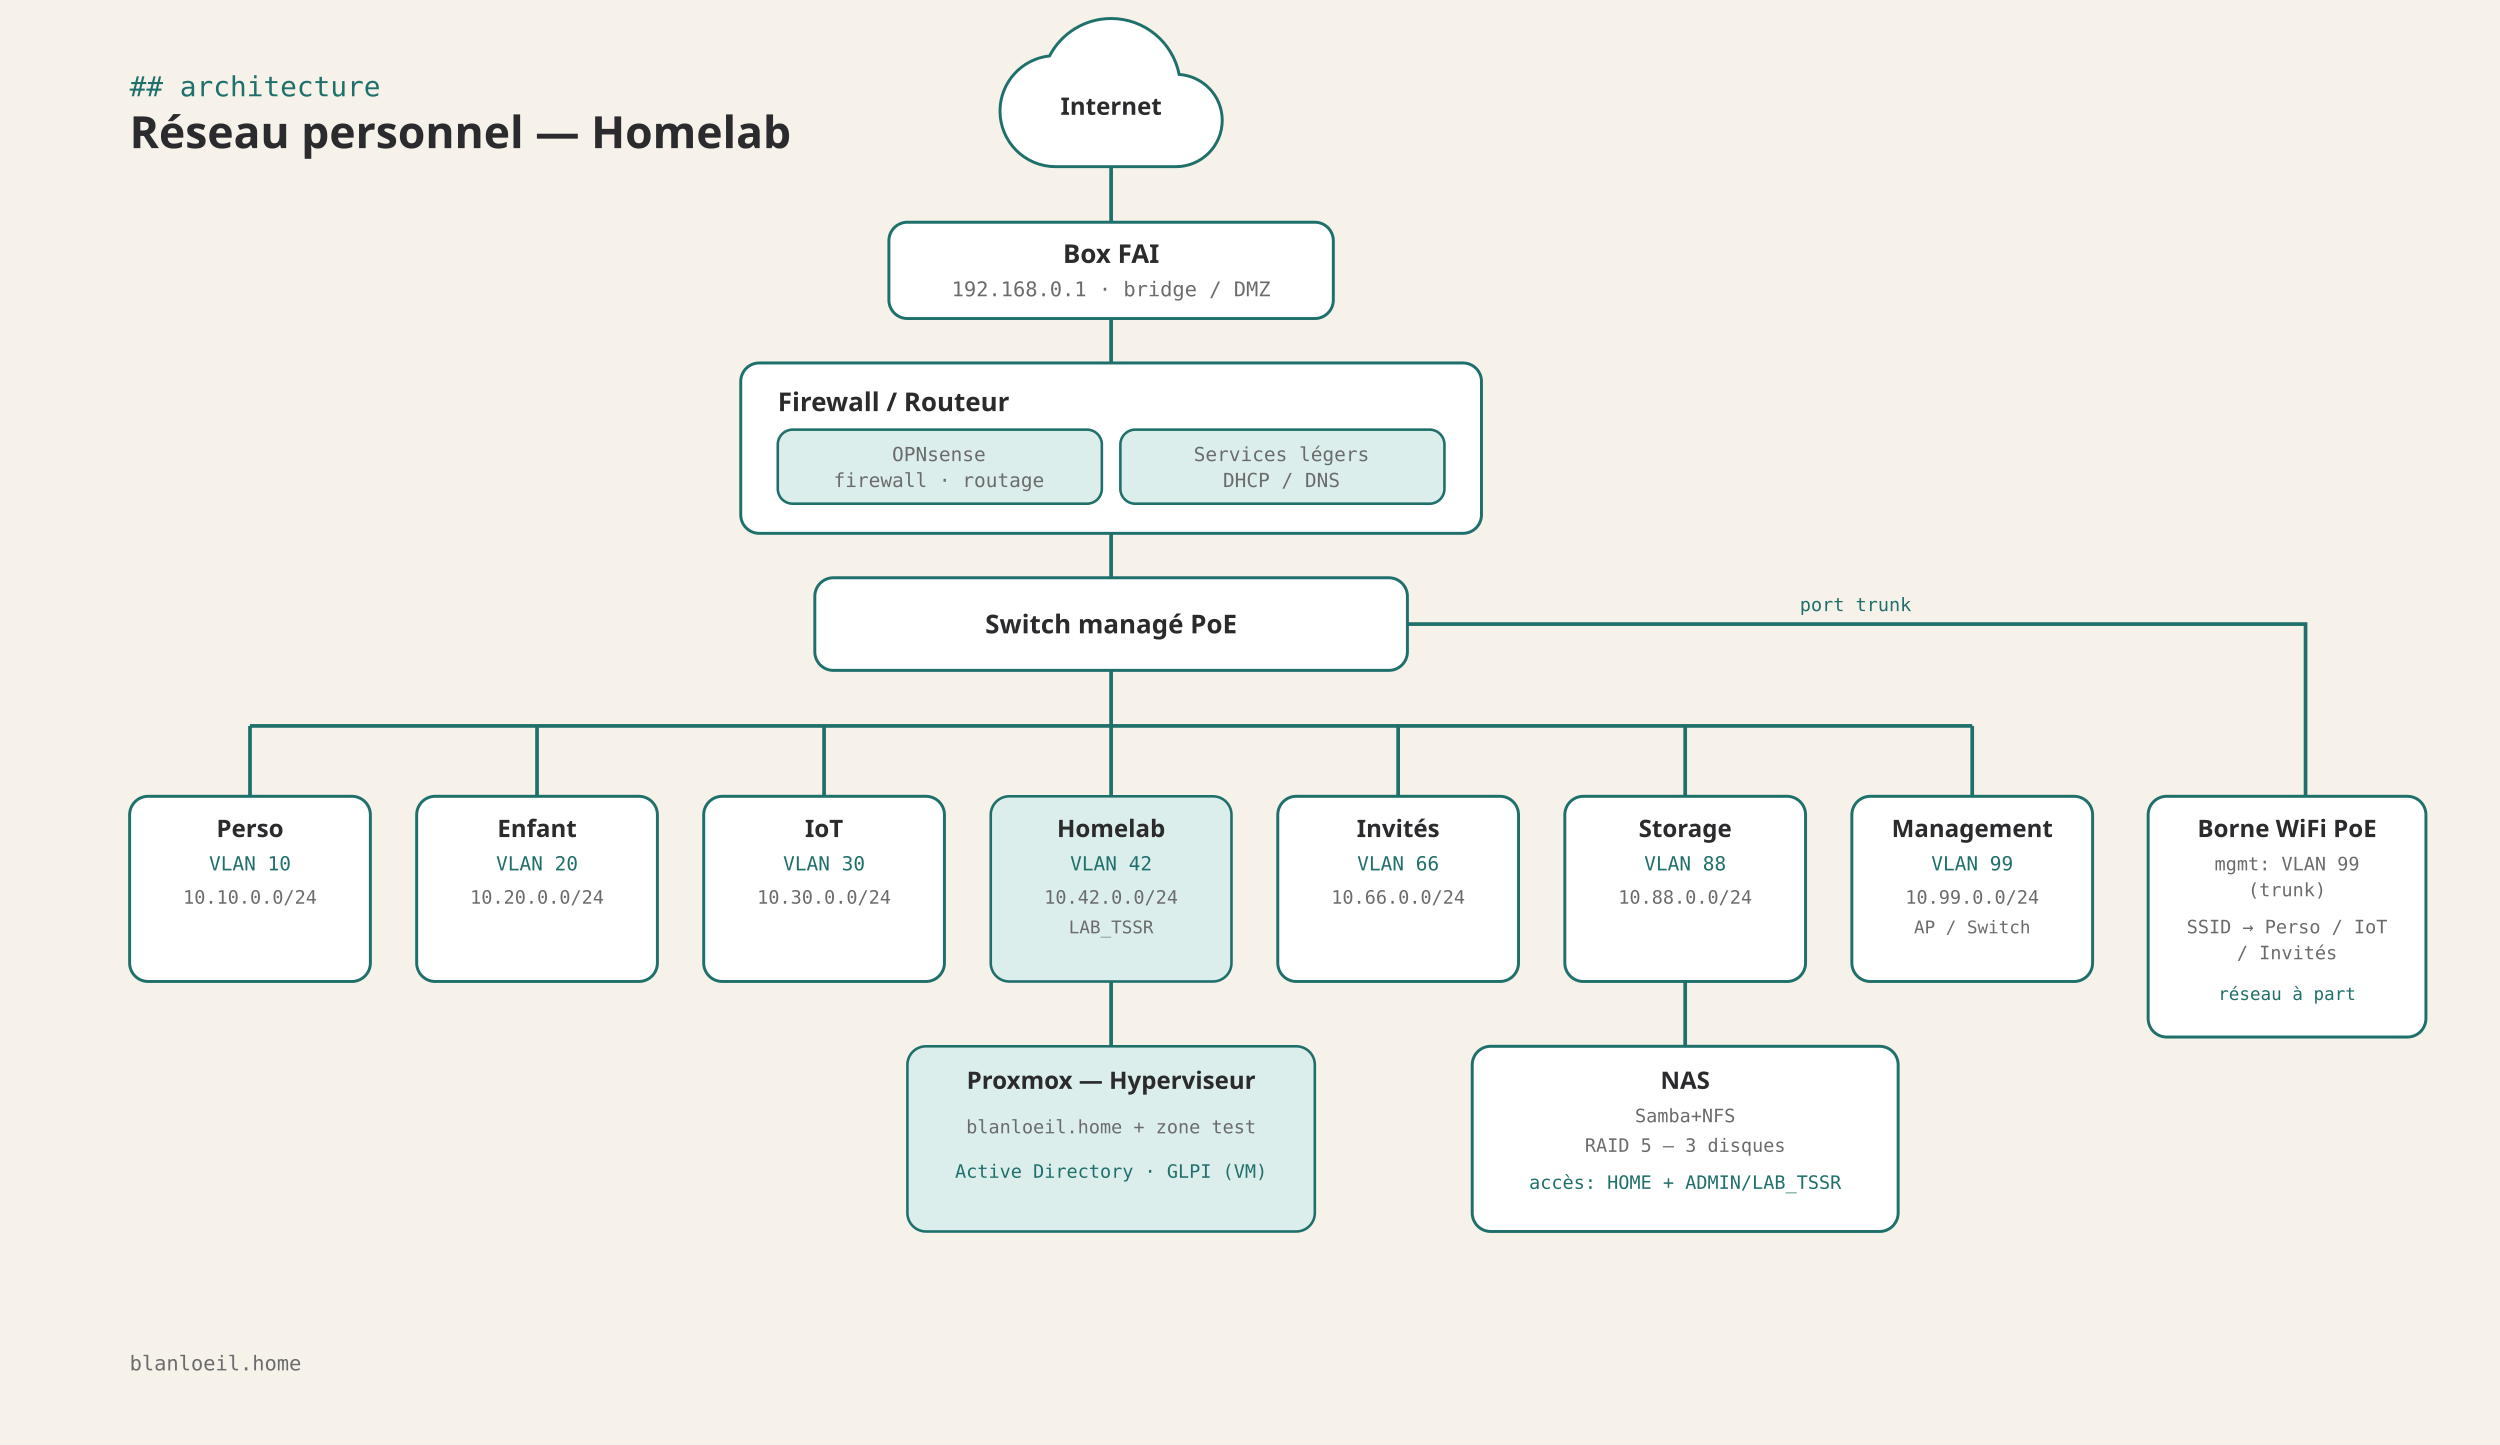
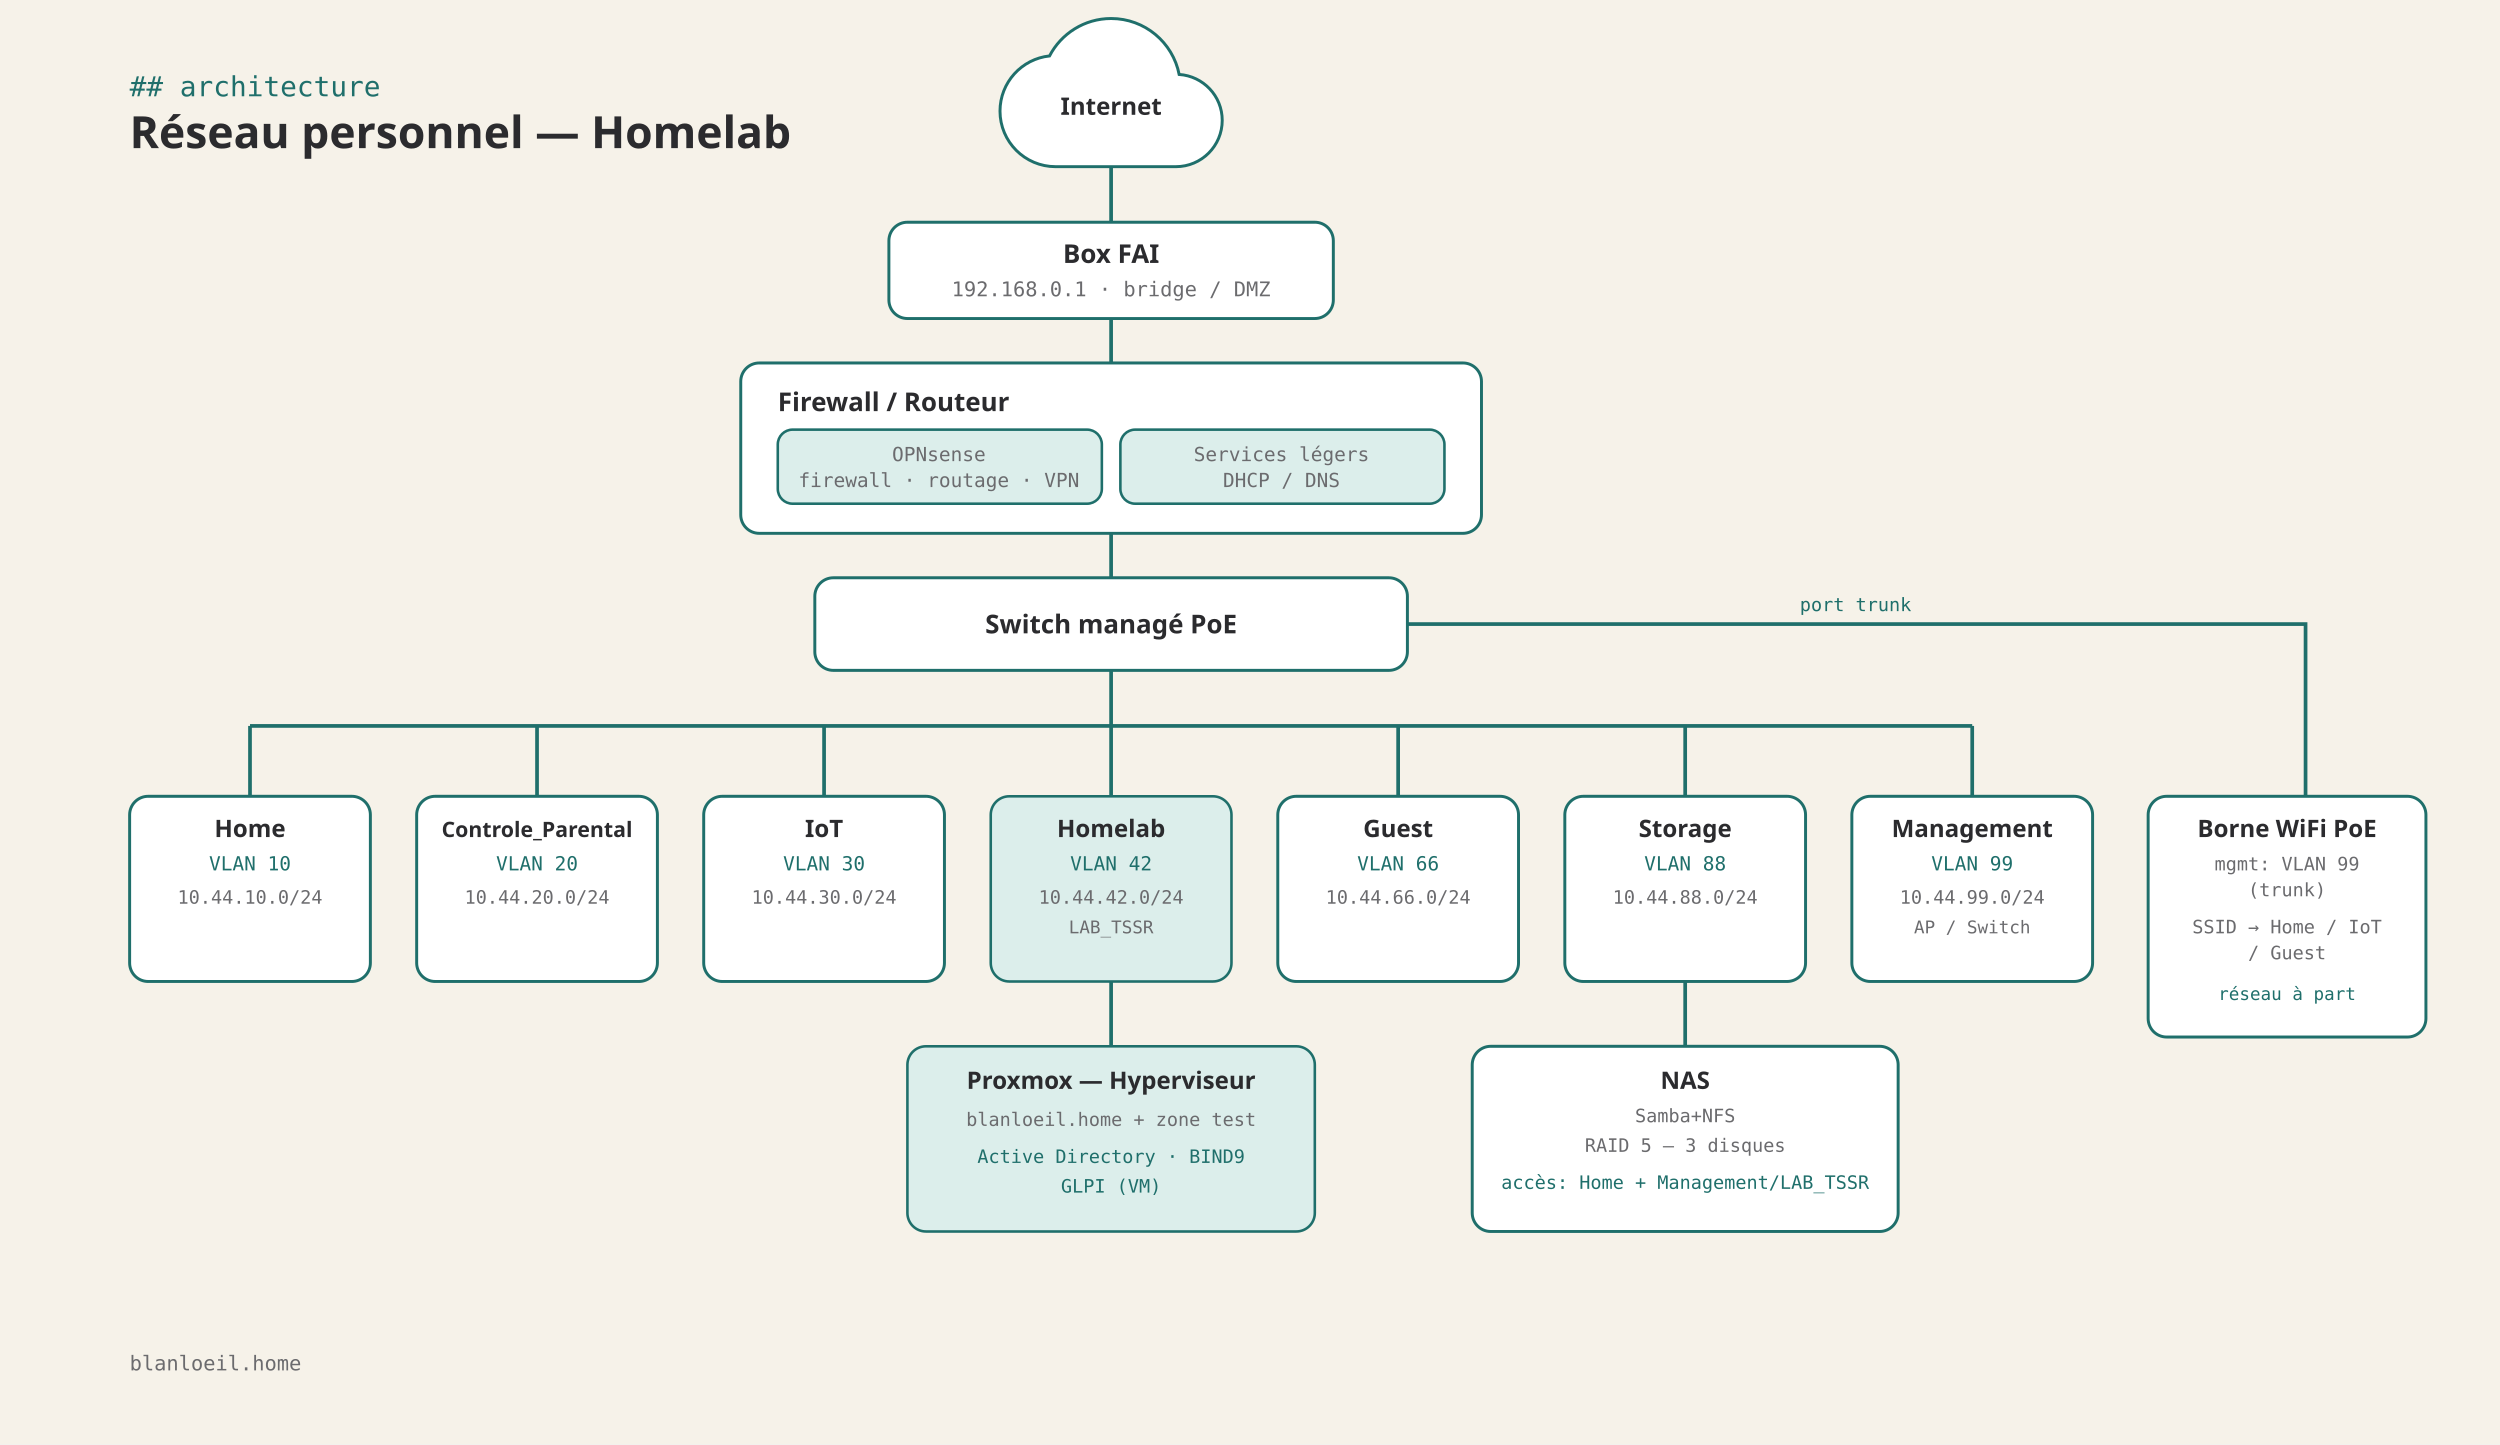
<svg xmlns="http://www.w3.org/2000/svg" viewBox="0 0 1350 780" font-family="'IBM Plex Sans', 'Space Grotesk', sans-serif">
  <defs>
    <style>
      .title { font-family: 'Space Grotesk', sans-serif; font-weight: 700; fill: #2B2B2E; }
      .tag { font-family: 'IBM Plex Mono', monospace; fill: #1F6F6B; }
      .label { font-family: 'Space Grotesk', sans-serif; font-weight: 600; fill: #2B2B2E; }
      .mono { font-family: 'IBM Plex Mono', monospace; fill: #55565A; }
      .mono-small { font-family: 'IBM Plex Mono', monospace; fill: #6B6B6E; }
      .line { stroke: #1F6F6B; stroke-width: 2; fill: none; }
      .box { fill: #FFFFFF; stroke: #1F6F6B; stroke-width: 1.6; }
      .chip { fill: #DCEEEB; stroke: #1F6F6B; stroke-width: 1.4; }
    </style>
  </defs>
  <rect x="0" y="0" width="1350" height="780" fill="#F6F2E9" />
  <text x="70" y="52" class="tag" font-size="15">## architecture</text>
  <text x="70" y="80" class="title" font-size="24">Réseau personnel — Homelab</text>
  <g transform="translate(540,-10) scale(5)">
    <path d="M19.35,10.04C18.67,6.59 15.64,4 12,4C9.11,4 6.6,5.64 5.35,8.04C2.34,8.36 0,10.91 0,14C0,17.31 2.69,20 6,20H19C21.76,20 24,17.76 24,15C24,12.36 21.95,10.22 19.35,10.04Z" fill="#FFFFFF" stroke="#1F6F6B" stroke-width="0.32" />
  </g>
  <text x="600" y="62" text-anchor="middle" class="label" font-size="13">Internet</text>
  <line x1="600" y1="90" x2="600" y2="120" class="line" />
  <rect x="480" y="120" width="240" height="52" rx="10" class="box" />
  <text x="600" y="142" text-anchor="middle" class="label" font-size="14">Box FAI</text>
  <text x="600" y="160" text-anchor="middle" class="mono-small" font-size="11">192.168.0.1 · bridge / DMZ</text>
  <line x1="600" y1="172" x2="600" y2="196" class="line" />
  <rect x="400" y="196" width="400" height="92" rx="10" class="box" />
  <text x="420" y="222" class="label" font-size="14">Firewall / Routeur</text>
  <rect x="420" y="232" width="175" height="40" rx="8" class="chip" />
  <text x="507" y="249" text-anchor="middle" class="mono-small" font-size="10.5">OPNsense</text>
-   <text x="507" y="263" text-anchor="middle" class="mono-small" font-size="10.5">firewall · routage</text>
+   <text x="507" y="263" text-anchor="middle" class="mono-small" font-size="10.5">firewall · routage · VPN</text>
  <rect x="605" y="232" width="175" height="40" rx="8" class="chip" />
  <text x="692" y="249" text-anchor="middle" class="mono-small" font-size="10.5">Services légers</text>
  <text x="692" y="263" text-anchor="middle" class="mono-small" font-size="10.5">DHCP / DNS</text>
  <line x1="600" y1="288" x2="600" y2="312" class="line" />
  <rect x="440" y="312" width="320" height="50" rx="10" class="box" />
  <text x="600" y="342" text-anchor="middle" class="label" font-size="14">Switch managé PoE</text>
  <line x1="600" y1="362" x2="600" y2="392" class="line" />
  <line x1="135" y1="392" x2="1065" y2="392" class="line" />
  <line x1="135" y1="392" x2="135" y2="430" class="line" />
  <rect x="70" y="430" width="130" height="100" rx="10" class="box" />
-   <text x="135" y="452" text-anchor="middle" class="label" font-size="13">Perso</text>
+   <text x="135" y="452" text-anchor="middle" class="label" font-size="13">Home</text>
  <text x="135" y="470" text-anchor="middle" class="tag" font-size="10.5">VLAN 10</text>
-   <text x="135" y="488" text-anchor="middle" class="mono-small" font-size="10">10.10.0.0/24</text>
+   <text x="135" y="488" text-anchor="middle" class="mono-small" font-size="10">10.44.10.0/24</text>
  <line x1="290" y1="392" x2="290" y2="430" class="line" />
  <rect x="225" y="430" width="130" height="100" rx="10" class="box" />
-   <text x="290" y="452" text-anchor="middle" class="label" font-size="13">Enfant</text>
+   <text x="290" y="452" text-anchor="middle" class="label" font-size="11.5">Controle_Parental</text>
  <text x="290" y="470" text-anchor="middle" class="tag" font-size="10.5">VLAN 20</text>
-   <text x="290" y="488" text-anchor="middle" class="mono-small" font-size="10">10.20.0.0/24</text>
+   <text x="290" y="488" text-anchor="middle" class="mono-small" font-size="10">10.44.20.0/24</text>
  <line x1="445" y1="392" x2="445" y2="430" class="line" />
  <rect x="380" y="430" width="130" height="100" rx="10" class="box" />
  <text x="445" y="452" text-anchor="middle" class="label" font-size="13">IoT</text>
  <text x="445" y="470" text-anchor="middle" class="tag" font-size="10.5">VLAN 30</text>
-   <text x="445" y="488" text-anchor="middle" class="mono-small" font-size="10">10.30.0.0/24</text>
+   <text x="445" y="488" text-anchor="middle" class="mono-small" font-size="10">10.44.30.0/24</text>
  <line x1="600" y1="392" x2="600" y2="430" class="line" />
  <rect x="535" y="430" width="130" height="100" rx="10" class="chip" />
  <text x="600" y="452" text-anchor="middle" class="label" font-size="13">Homelab</text>
  <text x="600" y="470" text-anchor="middle" class="tag" font-size="10.5">VLAN 42</text>
-   <text x="600" y="488" text-anchor="middle" class="mono-small" font-size="10">10.42.0.0/24</text>
+   <text x="600" y="488" text-anchor="middle" class="mono-small" font-size="10">10.44.42.0/24</text>
  <text x="600" y="504" text-anchor="middle" class="mono-small" font-size="9.5">LAB_TSSR</text>
  <line x1="755" y1="392" x2="755" y2="430" class="line" />
  <rect x="690" y="430" width="130" height="100" rx="10" class="box" />
-   <text x="755" y="452" text-anchor="middle" class="label" font-size="13">Invités</text>
+   <text x="755" y="452" text-anchor="middle" class="label" font-size="13">Guest</text>
  <text x="755" y="470" text-anchor="middle" class="tag" font-size="10.5">VLAN 66</text>
-   <text x="755" y="488" text-anchor="middle" class="mono-small" font-size="10">10.66.0.0/24</text>
+   <text x="755" y="488" text-anchor="middle" class="mono-small" font-size="10">10.44.66.0/24</text>
  <line x1="910" y1="392" x2="910" y2="430" class="line" />
  <rect x="845" y="430" width="130" height="100" rx="10" class="box" />
  <text x="910" y="452" text-anchor="middle" class="label" font-size="13">Storage</text>
  <text x="910" y="470" text-anchor="middle" class="tag" font-size="10.5">VLAN 88</text>
-   <text x="910" y="488" text-anchor="middle" class="mono-small" font-size="10">10.88.0.0/24</text>
+   <text x="910" y="488" text-anchor="middle" class="mono-small" font-size="10">10.44.88.0/24</text>
  <line x1="1065" y1="392" x2="1065" y2="430" class="line" />
  <rect x="1000" y="430" width="130" height="100" rx="10" class="box" />
  <text x="1065" y="452" text-anchor="middle" class="label" font-size="13">Management</text>
  <text x="1065" y="470" text-anchor="middle" class="tag" font-size="10.5">VLAN 99</text>
-   <text x="1065" y="488" text-anchor="middle" class="mono-small" font-size="10">10.99.0.0/24</text>
+   <text x="1065" y="488" text-anchor="middle" class="mono-small" font-size="10">10.44.99.0/24</text>
  <text x="1065" y="504" text-anchor="middle" class="mono-small" font-size="9.5">AP / Switch</text>
  <line x1="910" y1="530" x2="910" y2="565" class="line" />
  <rect x="795" y="565" width="230" height="100" rx="10" class="box" />
  <text x="910" y="588" text-anchor="middle" class="label" font-size="13">NAS</text>
  <text x="910" y="606" text-anchor="middle" class="mono-small" font-size="10">Samba+NFS</text>
  <text x="910" y="622" text-anchor="middle" class="mono-small" font-size="10">RAID 5 — 3 disques</text>
-   <text x="910" y="642" text-anchor="middle" class="tag" font-size="10">accès: HOME + ADMIN/LAB_TSSR</text>
+   <text x="910" y="642" text-anchor="middle" class="tag" font-size="10">accès: Home + Management/LAB_TSSR</text>
  <line x1="600" y1="530" x2="600" y2="565" class="line" />
  <rect x="490" y="565" width="220" height="100" rx="10" class="chip" />
  <text x="600" y="588" text-anchor="middle" class="label" font-size="13">Proxmox — Hyperviseur</text>
-   <text x="600" y="612" text-anchor="middle" class="mono-small" font-size="10">blanloeil.home + zone test</text>
-   <text x="600" y="636" text-anchor="middle" class="tag" font-size="10">Active Directory · GLPI (VM)</text>
+   <text x="600" y="608" text-anchor="middle" class="mono-small" font-size="10">blanloeil.home + zone test</text>
+   <text x="600" y="628" text-anchor="middle" class="tag" font-size="10">Active Directory · BIND9</text>
+   <text x="600" y="644" text-anchor="middle" class="tag" font-size="10">GLPI (VM)</text>
  <path d="M 760,337 H 1245 V 430" class="line" />
  <text x="1002" y="330" text-anchor="middle" class="tag" font-size="10">port trunk</text>
  <rect x="1160" y="430" width="150" height="130" rx="10" class="box" />
  <text x="1235" y="452" text-anchor="middle" class="label" font-size="13">Borne WiFi PoE</text>
  <text x="1235" y="470" text-anchor="middle" class="mono-small" font-size="10">mgmt: VLAN 99</text>
  <text x="1235" y="484" text-anchor="middle" class="mono-small" font-size="10">(trunk)</text>
-   <text x="1235" y="504" text-anchor="middle" class="mono-small" font-size="10">SSID → Perso / IoT</text>
-   <text x="1235" y="518" text-anchor="middle" class="mono-small" font-size="10">/ Invités</text>
+   <text x="1235" y="504" text-anchor="middle" class="mono-small" font-size="10">SSID → Home / IoT</text>
+   <text x="1235" y="518" text-anchor="middle" class="mono-small" font-size="10">/ Guest</text>
  <text x="1235" y="540" text-anchor="middle" class="tag" font-size="9.5">réseau à part</text>
  <text x="70" y="740" class="mono-small" font-size="11">blanloeil.home</text>
</svg>
